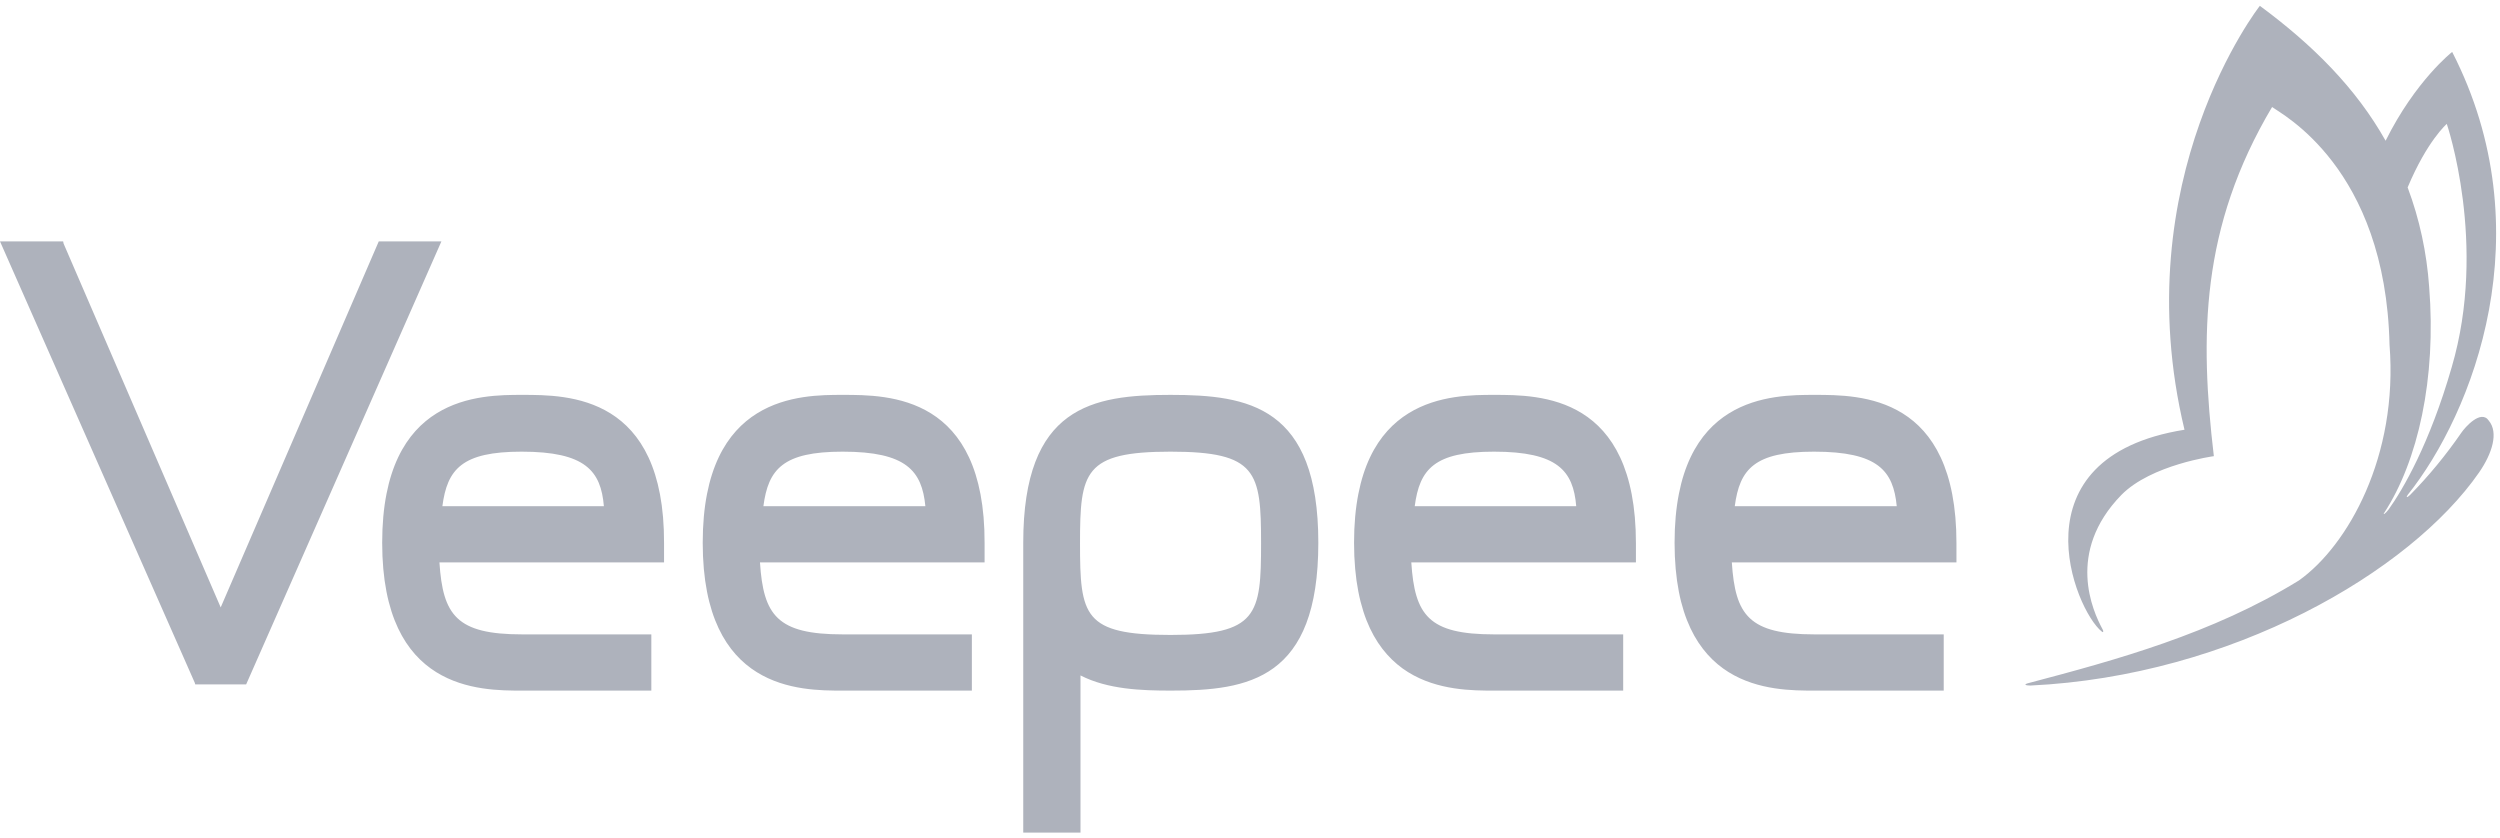
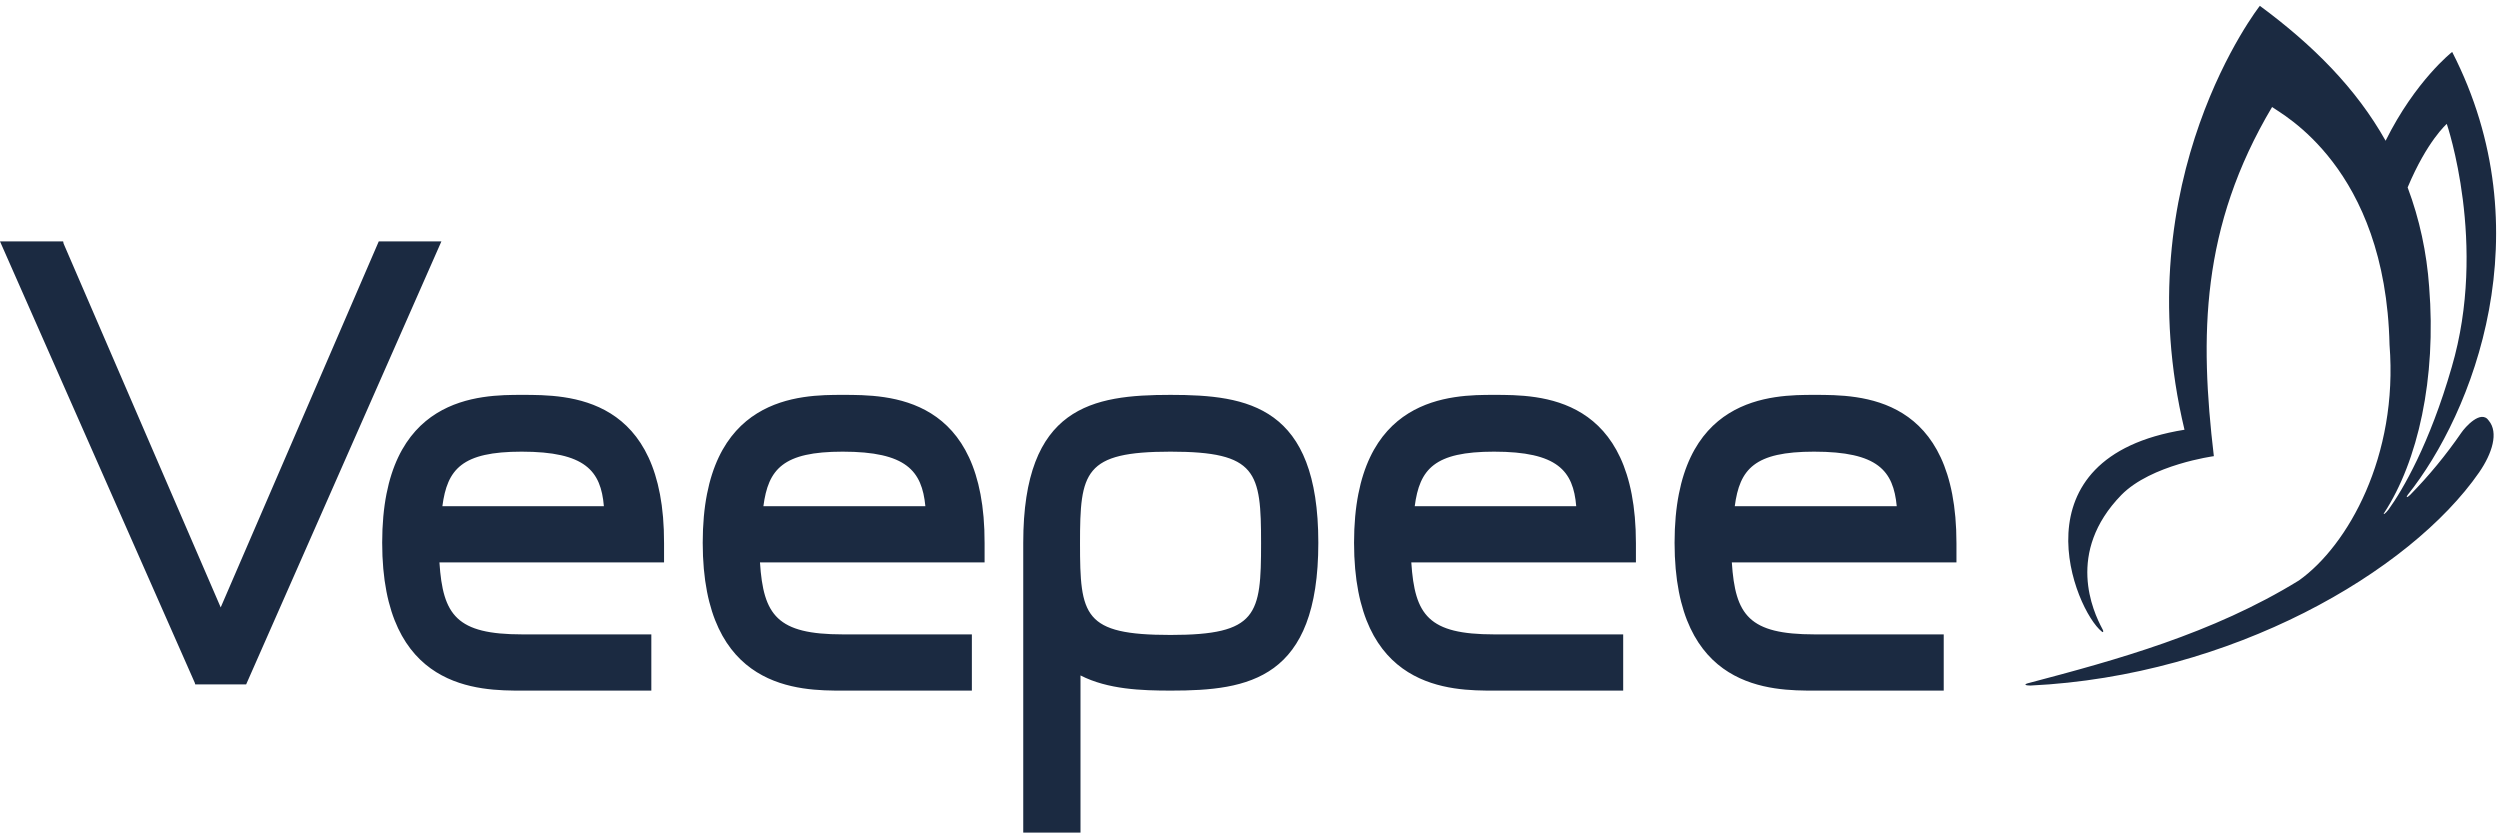
<svg xmlns="http://www.w3.org/2000/svg" width="182" height="61" viewBox="0 0 182 61" fill="none">
-   <path fill-rule="evenodd" clip-rule="evenodd" d="M175.276 36.033C175.133 36.237 175.24 36.237 175.454 36.033C176.815 34.648 178.067 33.128 179.195 31.489C179.444 31.121 180.619 29.77 181.189 30.63C181.902 31.489 181.439 33.004 180.477 34.395C175.454 41.64 162.451 49.212 147.809 49.908C147.452 49.908 147.239 49.826 147.773 49.703C153.972 48.066 161.061 46.142 167.367 42.254C170.93 39.716 174.599 33.209 173.958 25.104C173.672 12.17 166.049 8.282 165.407 7.791C160.206 16.55 160.135 24.449 161.168 33.209C161.168 33.209 156.608 33.823 154.435 36.033C150.374 40.207 152.369 44.505 153.046 45.774C153.188 46.02 153.081 46.06 153.01 45.978C151.051 44.423 146.49 33.291 159.031 31.285C154.649 12.989 164.517 0.424 164.517 0.424C168.4 3.289 171.535 6.441 173.672 10.247C175.846 5.867 178.518 3.78 178.518 3.78C185.215 16.837 180.05 30.057 175.276 36.033ZM178.126 9.019C178.126 9.019 176.701 10.247 175.276 13.644C176.139 15.944 176.668 18.392 176.843 20.888C177.378 27.56 176.024 33.577 173.566 37.342C173.459 37.506 173.637 37.424 173.886 37.097C174.919 35.664 176.879 32.308 178.482 26.741C181.118 17.778 178.126 9.019 178.126 9.019ZM132.098 46.183H141.503V50.276H132.098C128.998 50.276 121.909 50.276 121.909 39.512C121.909 28.747 129.07 28.747 132.098 28.747C135.447 28.747 142.43 28.747 142.43 39.553V40.944H126.077C126.327 44.791 127.324 46.183 132.098 46.183ZM138.083 36.851C137.834 34.273 136.729 32.881 132.062 32.881C127.716 32.881 126.648 34.15 126.291 36.851H138.083ZM108.764 46.183H118.168V50.276H108.764C105.664 50.276 98.575 50.276 98.575 39.512C98.575 28.747 105.736 28.747 108.764 28.747C112.112 28.747 119.095 28.747 119.095 39.553V40.944H102.743C102.992 44.791 103.99 46.183 108.764 46.183ZM114.749 36.851C114.535 34.273 113.395 32.881 108.764 32.881C104.418 32.881 103.348 34.15 102.992 36.851H114.749ZM85.251 50.276C83.113 50.276 80.655 50.194 78.66 49.171V60.611H74.492V39.512C74.492 29.566 79.551 28.747 85.215 28.747C90.88 28.747 95.974 29.566 95.974 39.512C95.974 49.458 90.915 50.276 85.251 50.276ZM85.215 32.881C78.91 32.881 78.625 34.354 78.625 39.553C78.625 44.833 78.874 46.224 85.215 46.224C91.556 46.224 91.806 44.751 91.806 39.553C91.806 34.354 91.521 32.881 85.215 32.881ZM61.346 46.183H70.752V50.276H61.346C58.247 50.276 51.158 50.276 51.158 39.512C51.158 28.747 58.318 28.747 61.346 28.747C64.695 28.747 71.713 28.747 71.678 39.553V40.944H55.326C55.575 44.791 56.573 46.183 61.346 46.183ZM67.367 36.851C67.118 34.273 65.978 32.881 61.346 32.881C57 32.881 55.931 34.15 55.575 36.851H67.367ZM38.012 46.183H47.417V50.276H38.012C34.913 50.276 27.823 50.276 27.823 39.512C27.823 28.747 34.984 28.747 38.012 28.747C41.361 28.747 48.379 28.747 48.343 39.553V40.944H31.991C32.241 44.791 33.238 46.183 38.012 46.183ZM43.962 36.851C43.747 34.273 42.608 32.881 37.976 32.881C33.63 32.881 32.561 34.15 32.205 36.851H43.962ZM14.214 49.826L14.179 49.703L0 17.573H4.596L4.631 17.737L16.067 44.219L27.574 17.573H32.134L17.919 49.826H14.214Z" fill="#AEB2BC" />
+   <path fill-rule="evenodd" clip-rule="evenodd" d="M175.276 36.033C175.133 36.237 175.24 36.237 175.454 36.033C176.815 34.648 178.067 33.128 179.195 31.489C179.444 31.121 180.619 29.77 181.189 30.63C181.902 31.489 181.439 33.004 180.477 34.395C175.454 41.64 162.451 49.212 147.809 49.908C147.452 49.908 147.239 49.826 147.773 49.703C153.972 48.066 161.061 46.142 167.367 42.254C170.93 39.716 174.599 33.209 173.958 25.104C173.672 12.17 166.049 8.282 165.407 7.791C160.206 16.55 160.135 24.449 161.168 33.209C161.168 33.209 156.608 33.823 154.435 36.033C150.374 40.207 152.369 44.505 153.046 45.774C153.188 46.02 153.081 46.06 153.01 45.978C151.051 44.423 146.49 33.291 159.031 31.285C154.649 12.989 164.517 0.424 164.517 0.424C168.4 3.289 171.535 6.441 173.672 10.247C175.846 5.867 178.518 3.78 178.518 3.78C185.215 16.837 180.05 30.057 175.276 36.033ZM178.126 9.019C178.126 9.019 176.701 10.247 175.276 13.644C176.139 15.944 176.668 18.392 176.843 20.888C177.378 27.56 176.024 33.577 173.566 37.342C173.459 37.506 173.637 37.424 173.886 37.097C174.919 35.664 176.879 32.308 178.482 26.741C181.118 17.778 178.126 9.019 178.126 9.019ZM132.098 46.183H141.503V50.276H132.098C128.998 50.276 121.909 50.276 121.909 39.512C121.909 28.747 129.07 28.747 132.098 28.747C135.447 28.747 142.43 28.747 142.43 39.553V40.944H126.077C126.327 44.791 127.324 46.183 132.098 46.183ZM138.083 36.851C137.834 34.273 136.729 32.881 132.062 32.881C127.716 32.881 126.648 34.15 126.291 36.851H138.083ZM108.764 46.183H118.168V50.276H108.764C105.664 50.276 98.575 50.276 98.575 39.512C98.575 28.747 105.736 28.747 108.764 28.747C112.112 28.747 119.095 28.747 119.095 39.553V40.944H102.743C102.992 44.791 103.99 46.183 108.764 46.183ZM114.749 36.851C114.535 34.273 113.395 32.881 108.764 32.881C104.418 32.881 103.348 34.15 102.992 36.851H114.749ZM85.251 50.276C83.113 50.276 80.655 50.194 78.66 49.171V60.611H74.492V39.512C74.492 29.566 79.551 28.747 85.215 28.747C90.88 28.747 95.974 29.566 95.974 39.512C95.974 49.458 90.915 50.276 85.251 50.276ZM85.215 32.881C78.91 32.881 78.625 34.354 78.625 39.553C78.625 44.833 78.874 46.224 85.215 46.224C91.556 46.224 91.806 44.751 91.806 39.553C91.806 34.354 91.521 32.881 85.215 32.881ZM61.346 46.183H70.752V50.276H61.346C58.247 50.276 51.158 50.276 51.158 39.512C51.158 28.747 58.318 28.747 61.346 28.747C64.695 28.747 71.713 28.747 71.678 39.553V40.944H55.326C55.575 44.791 56.573 46.183 61.346 46.183ZM67.367 36.851C67.118 34.273 65.978 32.881 61.346 32.881C57 32.881 55.931 34.15 55.575 36.851H67.367ZM38.012 46.183H47.417V50.276H38.012C34.913 50.276 27.823 50.276 27.823 39.512C27.823 28.747 34.984 28.747 38.012 28.747C41.361 28.747 48.379 28.747 48.343 39.553V40.944H31.991C32.241 44.791 33.238 46.183 38.012 46.183ZM43.962 36.851C43.747 34.273 42.608 32.881 37.976 32.881C33.63 32.881 32.561 34.15 32.205 36.851H43.962ZM14.214 49.826L14.179 49.703L0 17.573H4.596L4.631 17.737L16.067 44.219L27.574 17.573H32.134L17.919 49.826H14.214Z" fill="#1B2A41" />
</svg>
